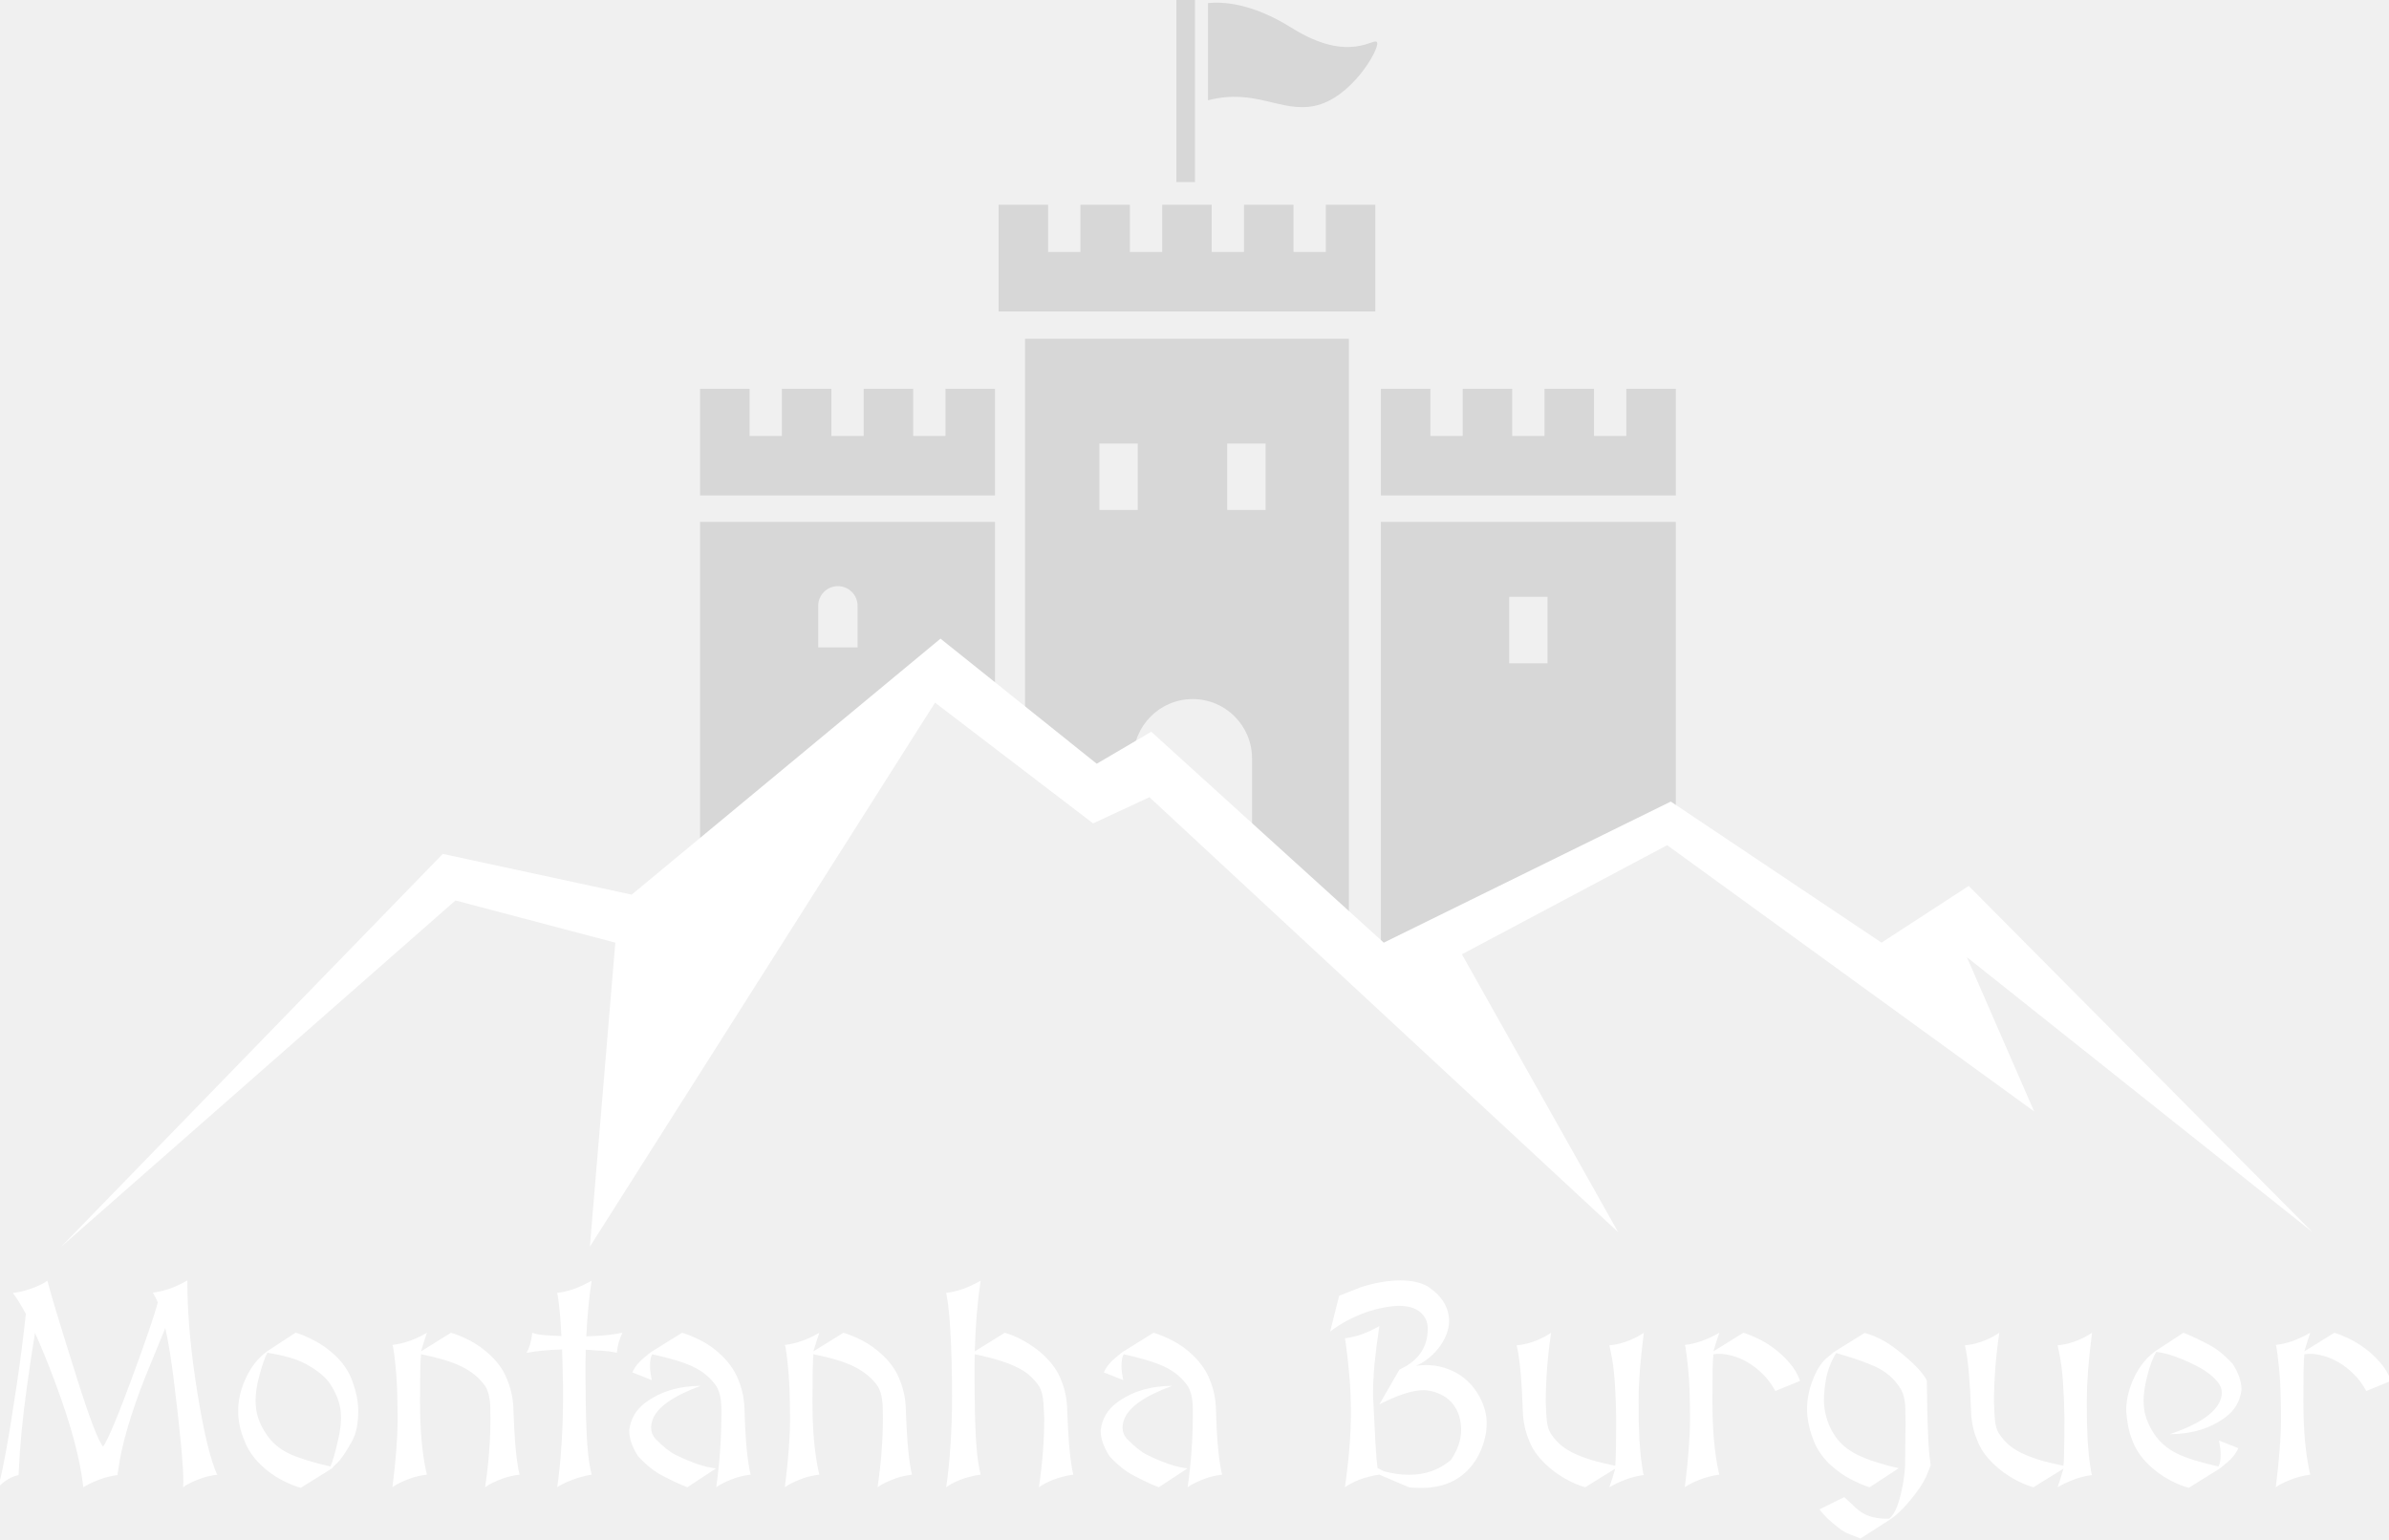
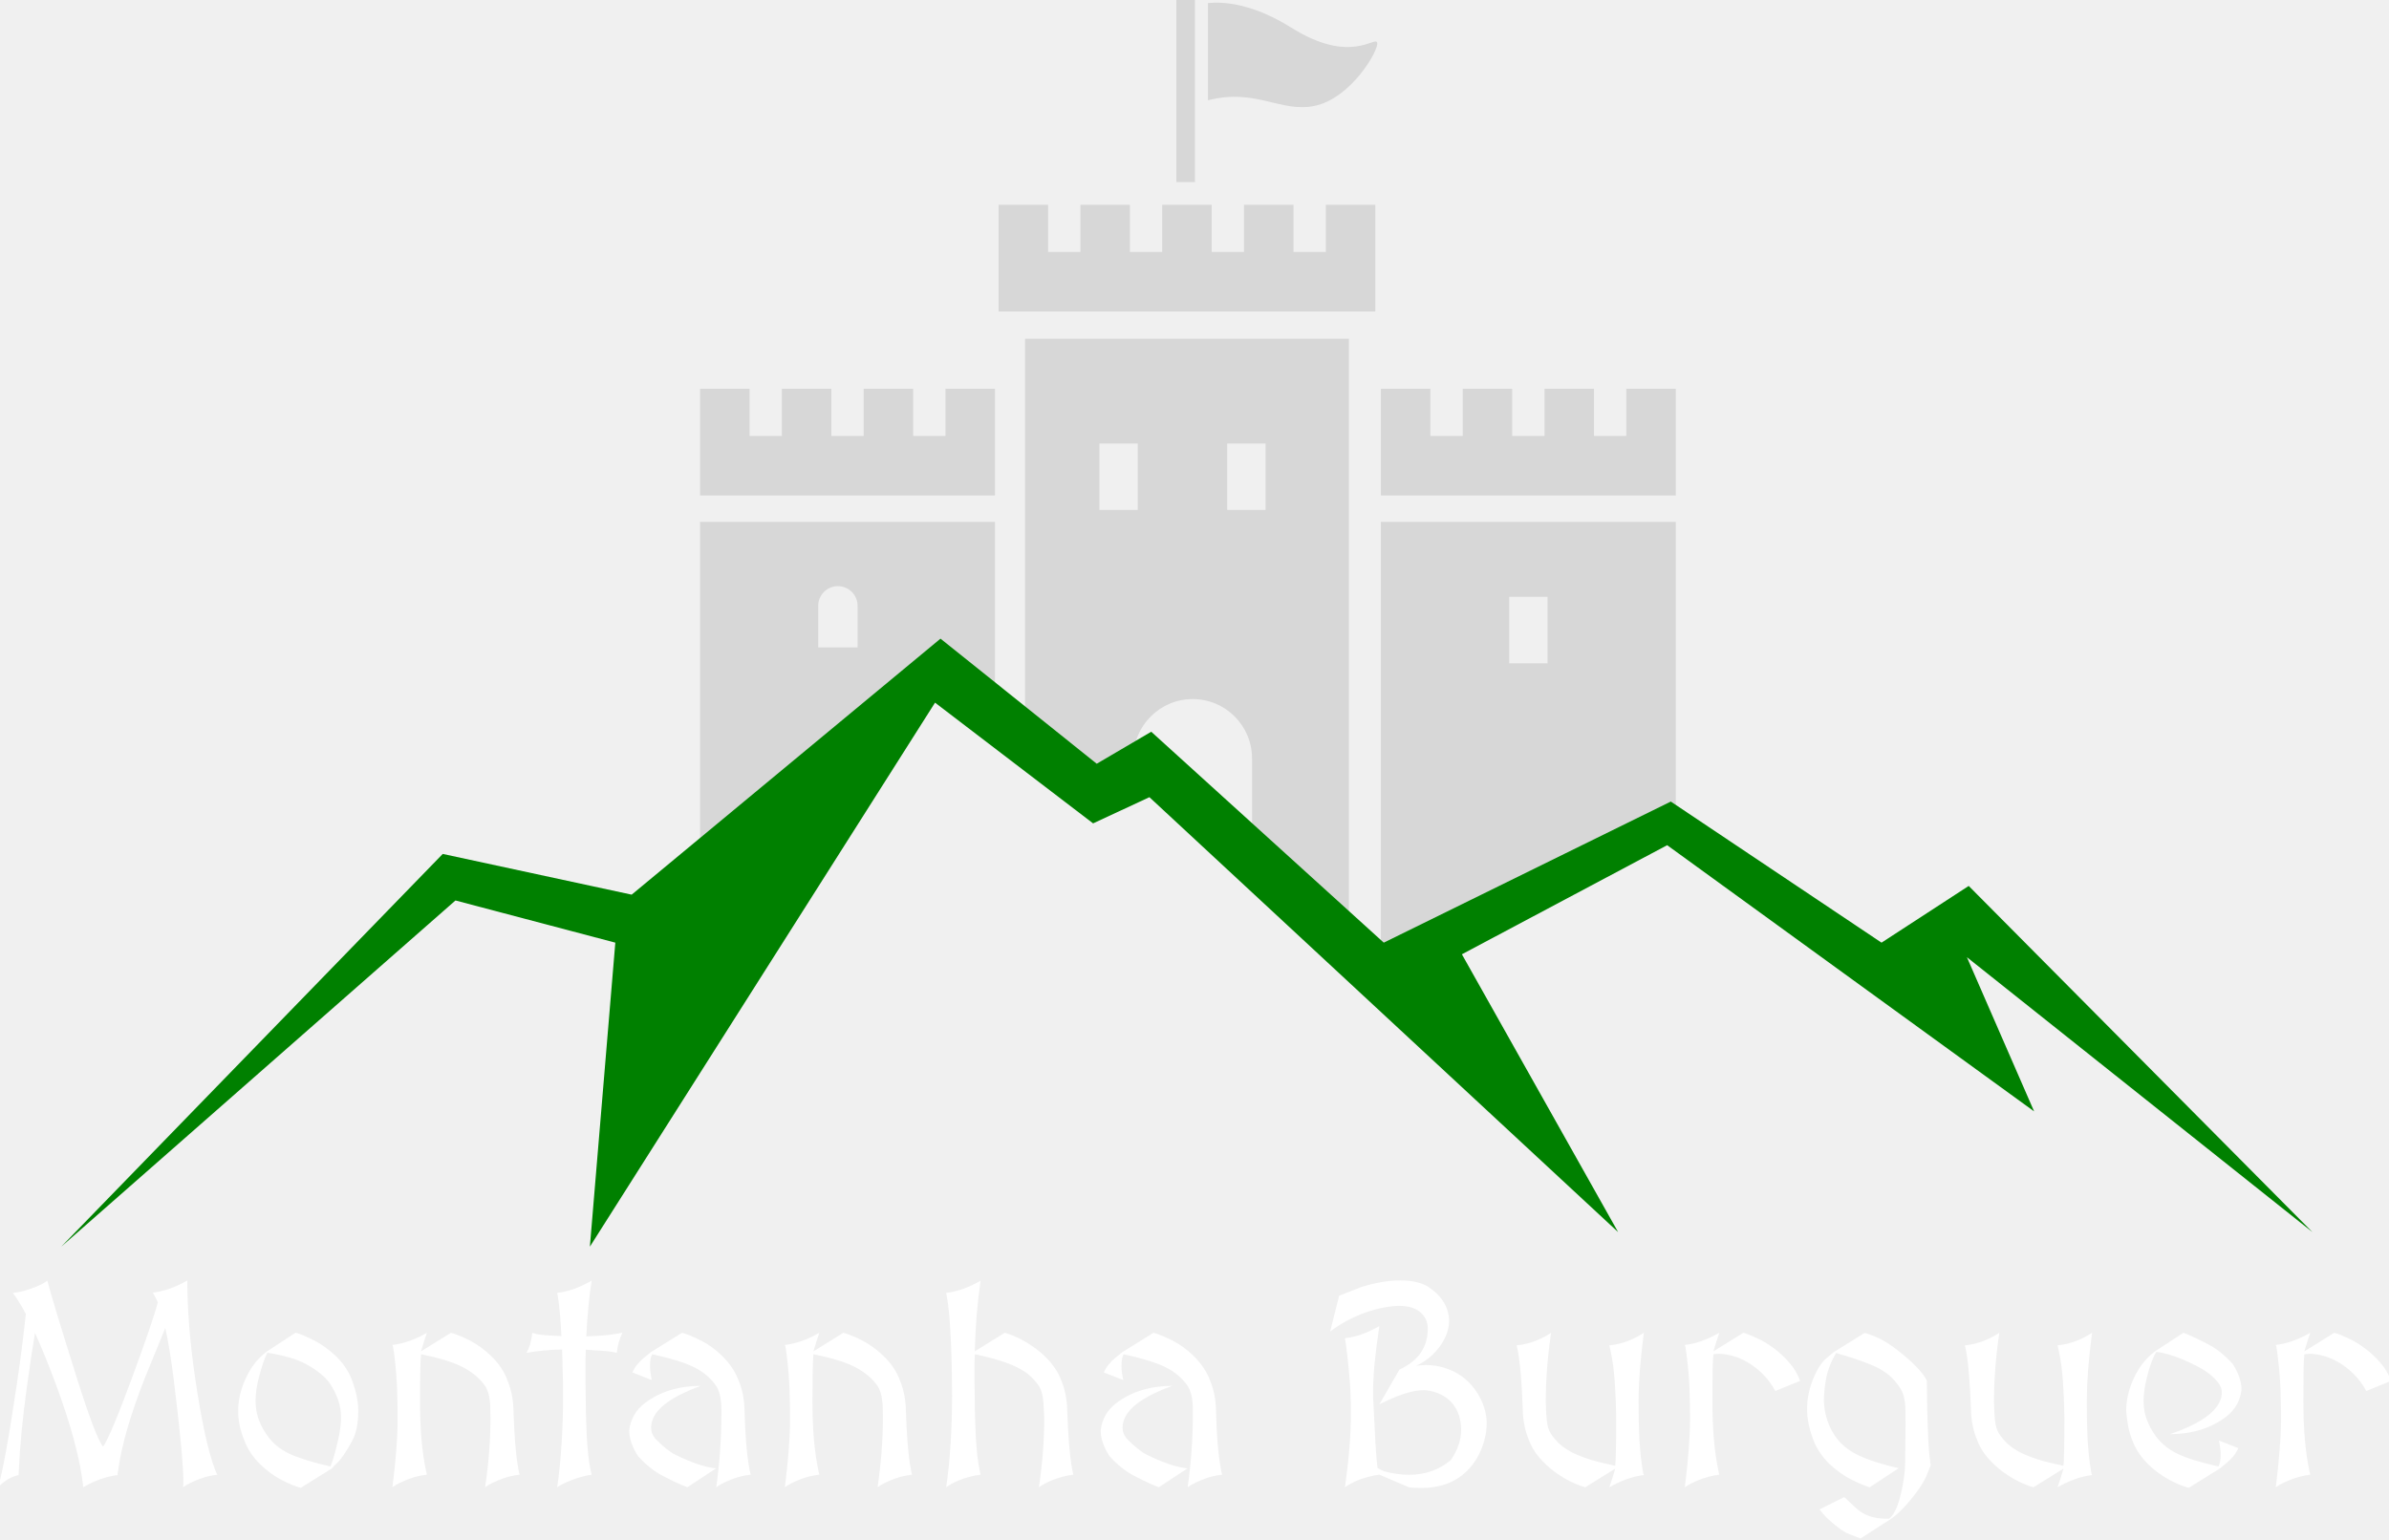
<svg xmlns="http://www.w3.org/2000/svg" width="546" height="352" viewBox="0 0 546 352" fill="none">
  <g clip-path="url(#clip0_26_8)">
    <path d="M-0.438 340C0.604 336.521 2.01 328.812 3.781 316.875C4.656 310.979 5.365 305.479 5.906 300.375C4.844 298.375 3.854 296.781 2.938 295.594C4.188 295.448 5.458 295.156 6.75 294.719C8.646 294.073 10 293.427 10.812 292.781V292.844L10.875 292.781L10.844 292.844C11.469 295.385 13.74 302.875 17.656 315.312C20.49 324.271 22.458 329.406 23.562 330.719C24.708 329.073 26.938 323.76 30.25 314.781C33.375 306.302 35.312 300.625 36.062 297.75C35.958 297.458 35.76 297.042 35.469 296.5L34.938 295.5C37.458 295.208 40.01 294.323 42.594 292.844L42.812 292.719V292.75V292.781C42.812 299.469 43.406 306.875 44.594 315C46.031 324.792 47.552 331.792 49.156 336C49.427 336.708 49.615 337.083 49.719 337.125C48.302 337.292 47.031 337.583 45.906 338C44.094 338.667 42.74 339.333 41.844 340C41.885 339.604 41.906 339.115 41.906 338.531C41.865 334.594 41.135 326.917 39.719 315.5C39.135 310.771 38.49 306.802 37.781 303.594L33.125 314.969C29.854 323.26 27.823 330.26 27.031 335.969C26.948 336.573 26.896 336.885 26.875 336.906L26.906 337.219C24.385 337.51 21.833 338.396 19.25 339.875L19.031 340C18.365 333.708 16.25 325.792 12.688 316.25C11 311.729 9.438 307.885 8 304.719C7.417 308.198 6.802 312.292 6.156 317C5.156 324.167 4.531 330.667 4.281 336.5L4.25 337.219C2.667 337.531 1.146 338.417 -0.312 339.875L-0.438 340ZM61.125 309.25L61.094 309.281C60.49 310.406 59.844 312.292 59.156 314.938C58.656 316.833 58.406 318.604 58.406 320.25C58.406 320.896 58.458 321.573 58.562 322.281C58.833 324.115 59.604 325.979 60.875 327.875C62.188 329.854 63.99 331.365 66.281 332.406C68.427 333.385 71.5 334.333 75.5 335.25L75.531 335.219C76.031 334.094 76.625 332.031 77.312 329.031C77.729 327.219 77.938 325.573 77.938 324.094C77.938 323.302 77.885 322.604 77.781 322C77.469 320.167 76.698 318.302 75.469 316.406C74.469 314.865 72.667 313.365 70.062 311.906C68.021 310.76 65.042 309.875 61.125 309.25ZM68.75 340.125C67.5 339.812 66.021 339.208 64.312 338.312C62.625 337.417 61.062 336.281 59.625 334.906C57.792 333.135 56.51 331.208 55.781 329.125C54.885 327 54.438 324.812 54.438 322.562C54.438 322.5 54.438 322.458 54.438 322.438C54.438 320.208 54.948 317.906 55.969 315.531C56.781 313.635 57.812 312.021 59.062 310.688C59.646 310.062 60.271 309.5 60.938 309L67.562 304.656C68.583 304.927 70.073 305.562 72.031 306.562C73.49 307.312 75.042 308.438 76.688 309.938C78.542 311.729 79.844 313.719 80.594 315.906C81.427 318.24 81.854 320.406 81.875 322.406V322.531C81.875 325.406 81.417 327.688 80.5 329.375C79.083 331.979 77.896 333.708 76.938 334.562C76.417 335.021 76.062 335.396 75.875 335.688L68.75 340.125ZM89.688 340C90.479 333.75 90.875 328.562 90.875 324.438C90.875 322.375 90.865 321.25 90.844 321.062C90.802 316.208 90.469 311.844 89.844 307.969L89.688 307.469C92.208 307.177 94.76 306.292 97.344 304.812L97.562 304.688C97.146 305.917 96.698 307.333 96.219 308.938L103.062 304.688C104.25 305 105.719 305.604 107.469 306.5C109.094 307.354 110.656 308.49 112.156 309.906C113.99 311.656 115.281 313.583 116.031 315.688C116.844 317.688 117.281 319.875 117.344 322.25C117.531 328.312 117.917 332.896 118.5 336L118.75 337.125C117.354 337.292 116.083 337.583 114.938 338C113.125 338.667 111.771 339.333 110.875 340C111.688 334.542 112.094 329.26 112.094 324.156C112.073 323.49 112.062 322.896 112.062 322.375C112.062 319.979 111.688 318.167 110.938 316.938C109.688 315.104 107.875 313.594 105.5 312.406C103.417 311.365 100.333 310.427 96.25 309.594H96.219C96.073 311.115 96 314.49 96 319.719V320.812C96 326.667 96.438 331.729 97.312 336L97.562 337.125C96.146 337.292 94.875 337.583 93.75 338C91.938 338.667 90.583 339.333 89.688 340ZM127.344 340C127.802 336.854 128.135 333.542 128.344 330.062C128.573 326.583 128.688 322.896 128.688 319C128.688 318.333 128.688 317.719 128.688 317.156C128.688 316.594 128.677 316.083 128.656 315.625L128.469 308.5C126.969 308.542 125.542 308.625 124.188 308.75C122.854 308.875 121.562 309.052 120.312 309.281C120.604 308.823 120.875 308.208 121.125 307.438C121.354 306.646 121.531 305.729 121.656 304.688L122.156 304.844C122.76 305.031 123.573 305.167 124.594 305.25C125.615 305.312 126.854 305.375 128.312 305.438C128.208 303.5 128.094 301.802 127.969 300.344C127.844 298.885 127.698 297.646 127.531 296.625L127.344 295.562C128.615 295.417 129.875 295.125 131.125 294.688C132.396 294.229 133.76 293.594 135.219 292.781C134.635 296.49 134.229 300.729 134 305.5C135.583 305.458 137.052 305.375 138.406 305.25C139.781 305.104 141.062 304.917 142.25 304.688C141.562 306.104 141.135 307.635 140.969 309.281L140.469 309.156C139.76 308.99 138.854 308.875 137.75 308.812C136.646 308.729 135.354 308.646 133.875 308.562C133.854 309.5 133.833 310.438 133.812 311.375C133.812 312.312 133.812 313.281 133.812 314.281V315.375C133.833 320.396 133.927 324.615 134.094 328.031C134.26 331.448 134.552 334.104 134.969 336L135.219 337.125C134.469 337.229 133.698 337.396 132.906 337.625C132.115 337.833 131.354 338.083 130.625 338.375C129.917 338.646 129.271 338.927 128.688 339.219C128.104 339.51 127.656 339.771 127.344 340ZM144.531 313.75C145.073 312.5 145.99 311.354 147.281 310.312L148.75 309.125L155.875 304.688C157.062 305 158.531 305.604 160.281 306.5C161.948 307.354 163.51 308.49 164.969 309.906C166.802 311.698 168.094 313.625 168.844 315.688C169.656 317.688 170.094 319.875 170.156 322.25C170.302 328.167 170.688 332.75 171.312 336L171.562 337.125C170.146 337.292 168.875 337.583 167.75 338C165.938 338.667 164.583 339.333 163.688 340C164.479 334.375 164.875 328.781 164.875 323.219C164.875 322.948 164.875 322.667 164.875 322.375C164.875 320 164.5 318.188 163.75 316.938C162.438 315 160.625 313.49 158.312 312.406C156.229 311.427 153.146 310.49 149.062 309.594C148.729 310.115 148.562 311.021 148.562 312.312C148.562 313.125 148.698 314.188 148.969 315.5L144.531 313.75ZM157.094 340C155.906 339.583 154.021 338.708 151.438 337.375C149.5 336.375 147.625 334.875 145.812 332.875C144.479 330.792 143.812 328.865 143.812 327.094C143.812 327.052 143.812 327 143.812 326.938C144.125 324.417 145.292 322.375 147.312 320.812C150.729 318.188 155.01 316.854 160.156 316.812C153.802 319.146 150.125 321.75 149.125 324.625C148.917 325.229 148.812 325.812 148.812 326.375C148.812 327.333 149.146 328.188 149.812 328.938C151.604 330.75 153.115 331.958 154.344 332.562C158.115 334.417 161.219 335.458 163.656 335.688L157.094 340ZM179.375 340C180.167 333.75 180.562 328.562 180.562 324.438C180.562 322.375 180.552 321.25 180.531 321.062C180.49 316.208 180.156 311.844 179.531 307.969L179.375 307.469C181.896 307.177 184.448 306.292 187.031 304.812L187.25 304.688C186.833 305.917 186.385 307.333 185.906 308.938L192.75 304.688C193.938 305 195.406 305.604 197.156 306.5C198.781 307.354 200.344 308.49 201.844 309.906C203.677 311.656 204.969 313.583 205.719 315.688C206.531 317.688 206.969 319.875 207.031 322.25C207.219 328.312 207.604 332.896 208.188 336L208.438 337.125C207.042 337.292 205.771 337.583 204.625 338C202.812 338.667 201.458 339.333 200.562 340C201.375 334.542 201.781 329.26 201.781 324.156C201.76 323.49 201.75 322.896 201.75 322.375C201.75 319.979 201.375 318.167 200.625 316.938C199.375 315.104 197.562 313.594 195.188 312.406C193.104 311.365 190.021 310.427 185.938 309.594H185.906C185.76 311.115 185.688 314.49 185.688 319.719V320.812C185.688 326.667 186.125 331.729 187 336L187.25 337.125C185.833 337.292 184.562 337.583 183.438 338C181.625 338.667 180.271 339.333 179.375 340ZM216.25 340C216.708 336.854 217.042 333.542 217.25 330.062C217.479 326.583 217.594 322.896 217.594 319C217.573 313.5 217.458 308.885 217.25 305.156C217.062 301.427 216.792 298.583 216.438 296.625L216.25 295.562C217.5 295.417 218.76 295.125 220.031 294.688C221.302 294.229 222.594 293.635 223.906 292.906L224.125 292.781C223.771 295.115 223.479 297.615 223.25 300.281C223.021 302.948 222.865 305.833 222.781 308.938L229.625 304.688C230.208 304.833 230.875 305.062 231.625 305.375C232.396 305.688 233.198 306.083 234.031 306.562C234.865 307.021 235.708 307.562 236.562 308.188C237.438 308.812 238.25 309.51 239 310.281C239.771 311.031 240.469 311.865 241.094 312.781C241.719 313.677 242.219 314.646 242.594 315.688C243.406 317.688 243.844 319.875 243.906 322.25C244.01 325.292 244.156 327.958 244.344 330.25C244.531 332.521 244.771 334.438 245.062 336L245.312 337.125C244.438 337.229 243.594 337.396 242.781 337.625C241.99 337.833 241.25 338.073 240.562 338.344C239.896 338.615 239.292 338.896 238.75 339.188C238.208 339.479 237.771 339.75 237.438 340C238.25 334.542 238.656 329.26 238.656 324.156C238.615 323.26 238.573 322.458 238.531 321.75C238.51 321.042 238.458 320.406 238.375 319.844C238.312 319.26 238.208 318.74 238.062 318.281C237.938 317.802 237.75 317.354 237.5 316.938C236.896 316.042 236.198 315.24 235.406 314.531C234.635 313.823 233.677 313.188 232.531 312.625C231.385 312.042 230.021 311.51 228.438 311.031C226.875 310.531 225 310.052 222.812 309.594H222.781C222.76 310.365 222.74 311.146 222.719 311.938C222.719 312.708 222.719 313.49 222.719 314.281V315.375C222.74 320.396 222.833 324.615 223 328.031C223.167 331.448 223.458 334.104 223.875 336L224.125 337.125C223.229 337.229 222.375 337.396 221.562 337.625C220.771 337.833 220.031 338.073 219.344 338.344C218.677 338.615 218.073 338.896 217.531 339.188C217.01 339.479 216.583 339.75 216.25 340ZM252.281 313.75C252.823 312.5 253.74 311.354 255.031 310.312L256.5 309.125L263.625 304.688C264.812 305 266.281 305.604 268.031 306.5C269.698 307.354 271.26 308.49 272.719 309.906C274.552 311.698 275.844 313.625 276.594 315.688C277.406 317.688 277.844 319.875 277.906 322.25C278.052 328.167 278.438 332.75 279.062 336L279.312 337.125C277.896 337.292 276.625 337.583 275.5 338C273.688 338.667 272.333 339.333 271.438 340C272.229 334.375 272.625 328.781 272.625 323.219C272.625 322.948 272.625 322.667 272.625 322.375C272.625 320 272.25 318.188 271.5 316.938C270.188 315 268.375 313.49 266.062 312.406C263.979 311.427 260.896 310.49 256.812 309.594C256.479 310.115 256.312 311.021 256.312 312.312C256.312 313.125 256.448 314.188 256.719 315.5L252.281 313.75ZM264.844 340C263.656 339.583 261.771 338.708 259.188 337.375C257.25 336.375 255.375 334.875 253.562 332.875C252.229 330.792 251.562 328.865 251.562 327.094C251.562 327.052 251.562 327 251.562 326.938C251.875 324.417 253.042 322.375 255.062 320.812C258.479 318.188 262.76 316.854 267.906 316.812C261.552 319.146 257.875 321.75 256.875 324.625C256.667 325.229 256.562 325.812 256.562 326.375C256.562 327.333 256.896 328.188 257.562 328.938C259.354 330.75 260.865 331.958 262.094 332.562C265.865 334.417 268.969 335.458 271.406 335.688L264.844 340ZM307.375 340C307.833 336.812 308.177 333.802 308.406 330.969C308.635 328.135 308.75 325.458 308.75 322.938C308.75 319.875 308.625 317.01 308.375 314.344C308.146 311.677 307.875 309.229 307.562 307L307.375 305.938C308.646 305.792 309.906 305.5 311.156 305.062C312.427 304.604 313.719 304.01 315.031 303.281L315.25 303.156C314.771 306.323 314.406 309.167 314.156 311.688C313.927 314.188 313.812 316.417 313.812 318.375C313.812 318.646 313.812 318.906 313.812 319.156C313.812 319.406 313.823 319.646 313.844 319.875C314.052 324.25 314.229 327.74 314.375 330.344C314.542 332.948 314.698 334.708 314.844 335.625L316.281 336.344C318.344 336.885 320.26 337.156 322.031 337.156C323.885 337.156 325.604 336.875 327.188 336.312C328.771 335.75 330.229 334.917 331.562 333.812C332.375 332.625 332.969 331.469 333.344 330.344C333.74 329.198 333.938 328.062 333.938 326.938C333.938 324.583 333.333 322.625 332.125 321.062C330.917 319.5 329.167 318.469 326.875 317.969C326.354 317.865 325.844 317.812 325.344 317.812C322.844 317.812 319.479 318.896 315.25 321.062L319.844 313.094C324.156 311.135 326.312 308.01 326.312 303.719C326.312 302.219 325.75 300.979 324.625 300C323.521 299.021 321.865 298.531 319.656 298.531C318.615 298.552 317.458 298.688 316.188 298.938C314.917 299.167 313.594 299.521 312.219 300C310.865 300.479 309.479 301.083 308.062 301.812C306.667 302.542 305.312 303.406 304 304.406L306.062 296.219C307.562 295.615 308.729 295.156 309.562 294.844C310.396 294.51 310.927 294.302 311.156 294.219C312.656 293.74 314.146 293.375 315.625 293.125C317.104 292.854 318.562 292.719 320 292.719C321.458 292.719 322.729 292.854 323.812 293.125C324.896 293.396 325.802 293.771 326.531 294.25C328.094 295.312 329.26 296.5 330.031 297.812C330.802 299.125 331.188 300.531 331.188 302.031C331.167 303.198 330.917 304.323 330.438 305.406C329.979 306.469 329.385 307.448 328.656 308.344C327.927 309.24 327.115 310.031 326.219 310.719C325.344 311.385 324.479 311.885 323.625 312.219C323.979 312.177 324.333 312.146 324.688 312.125C325.042 312.083 325.385 312.062 325.719 312.062C327.323 312.062 328.781 312.271 330.094 312.688C331.427 313.104 332.615 313.656 333.656 314.344C334.698 315.031 335.604 315.833 336.375 316.75C337.146 317.646 337.781 318.583 338.281 319.562C338.781 320.542 339.156 321.521 339.406 322.5C339.656 323.479 339.781 324.396 339.781 325.25C339.781 326.312 339.688 327.281 339.5 328.156C339.312 329.031 339.135 329.708 338.969 330.188C338.365 332 337.562 333.542 336.562 334.812C335.583 336.083 334.479 337.115 333.25 337.906C332.042 338.698 330.729 339.271 329.312 339.625C327.917 339.979 326.49 340.156 325.031 340.156C324.156 340.156 323.448 340.135 322.906 340.094C322.365 340.052 322.062 340.021 322 340L315.25 337.125C314.375 337.229 313.531 337.396 312.719 337.625C311.927 337.833 311.188 338.073 310.5 338.344C309.833 338.615 309.229 338.896 308.688 339.188C308.146 339.479 307.708 339.75 307.375 340ZM346.625 307.562C347.5 307.479 348.333 307.333 349.125 307.125C349.938 306.896 350.677 306.646 351.344 306.375C352.031 306.083 352.635 305.792 353.156 305.5C353.698 305.208 354.146 304.938 354.5 304.688C353.688 310.167 353.281 315.448 353.281 320.531C353.323 321.427 353.354 322.229 353.375 322.938C353.417 323.646 353.469 324.292 353.531 324.875C353.594 325.438 353.698 325.958 353.844 326.438C353.99 326.896 354.188 327.333 354.438 327.75C355.042 328.646 355.729 329.448 356.5 330.156C357.292 330.865 358.26 331.51 359.406 332.094C360.552 332.656 361.906 333.188 363.469 333.688C365.052 334.167 366.948 334.635 369.156 335.094C369.24 334.323 369.292 333.104 369.312 331.438C369.354 329.75 369.375 327.594 369.375 324.969V323.875C369.333 320.958 369.219 318.24 369.031 315.719C368.865 313.177 368.542 310.833 368.062 308.688L367.812 307.562C368.688 307.479 369.521 307.333 370.312 307.125C371.125 306.896 371.865 306.646 372.531 306.375C373.219 306.083 373.823 305.792 374.344 305.5C374.885 305.208 375.333 304.938 375.688 304.688C375.292 307.833 374.99 310.698 374.781 313.281C374.594 315.844 374.5 318.167 374.5 320.25C374.5 321.958 374.51 323.542 374.531 325C374.573 326.458 374.625 327.854 374.688 329.188C374.771 330.5 374.875 331.771 375 333C375.146 334.229 375.323 335.469 375.531 336.719L375.688 337.219C374.417 337.365 373.146 337.667 371.875 338.125C370.625 338.562 369.344 339.146 368.031 339.875L367.812 340C368.021 339.396 368.24 338.74 368.469 338.031C368.698 337.302 368.927 336.542 369.156 335.75L362.312 340C361.438 339.771 360.375 339.365 359.125 338.781C357.875 338.177 356.615 337.417 355.344 336.5C354.073 335.562 352.896 334.469 351.812 333.219C350.729 331.969 349.906 330.562 349.344 329C348.531 327 348.094 324.812 348.031 322.438C347.927 319.396 347.781 316.74 347.594 314.469C347.406 312.177 347.167 310.25 346.875 308.688L346.625 307.562ZM385.062 340C385.458 336.854 385.75 334 385.938 331.438C386.146 328.854 386.25 326.521 386.25 324.438C386.25 322.75 386.229 321.177 386.188 319.719C386.167 318.24 386.115 316.844 386.031 315.531C385.948 314.198 385.833 312.917 385.688 311.688C385.562 310.458 385.406 309.219 385.219 307.969L385.062 307.469C386.333 307.323 387.594 307.031 388.844 306.594C390.115 306.135 391.406 305.542 392.719 304.812L392.938 304.688C392.729 305.292 392.51 305.958 392.281 306.688C392.052 307.396 391.823 308.146 391.594 308.938L398.438 304.688C399.271 304.917 400.302 305.323 401.531 305.906C402.781 306.469 404.042 307.219 405.312 308.156C406.583 309.073 407.771 310.167 408.875 311.438C410 312.688 410.844 314.104 411.406 315.688L405.75 318C404.896 316.438 403.917 315.125 402.812 314.062C401.708 312.979 400.573 312.104 399.406 311.438C398.24 310.75 397.094 310.26 395.969 309.969C394.844 309.656 393.833 309.5 392.938 309.5C392.5 309.5 392.062 309.531 391.625 309.594H391.594C391.51 310.365 391.448 311.594 391.406 313.281C391.385 314.948 391.375 317.094 391.375 319.719V320.812C391.375 326.667 391.812 331.729 392.688 336L392.938 337.125C392.125 337.229 391.323 337.385 390.531 337.594C389.74 337.802 388.99 338.052 388.281 338.344C387.594 338.615 386.969 338.896 386.406 339.188C385.844 339.479 385.396 339.75 385.062 340ZM440.281 337.406C439.49 339.198 438.062 341.281 436 343.656C434.625 345.24 433.344 346.438 432.156 347.25L425.219 351.719C423.26 350.969 422.146 350.521 421.875 350.375C420.75 349.771 419.344 348.688 417.656 347.125C416.99 346.458 416.385 345.771 415.844 345.062L421.5 342.25L424.25 344.812C425.938 346.396 428.219 347.188 431.094 347.188C431.302 347.188 431.521 347.188 431.75 347.188L431.812 347.156C433.146 346.094 434.188 343.406 434.938 339.094C435.229 337.385 435.385 335.948 435.406 334.781C435.469 330.406 435.5 327.448 435.5 325.906C435.5 325.552 435.5 325.25 435.5 325C435.479 323.729 435.469 322.885 435.469 322.469C435.469 320.052 434.99 318.219 434.031 316.969C432.698 314.99 430.896 313.479 428.625 312.438C426.458 311.438 423.458 310.396 419.625 309.312C418.458 311.312 417.698 313.281 417.344 315.219C417.01 317.052 416.844 318.74 416.844 320.281C416.844 321.01 416.927 321.802 417.094 322.656C417.51 324.781 418.281 326.656 419.406 328.281C420.594 330.073 422.344 331.531 424.656 332.656C426.906 333.74 430 334.74 433.938 335.656L427.312 340C426.333 339.75 424.844 339.115 422.844 338.094C421.406 337.365 419.844 336.24 418.156 334.719C416.323 332.927 415.031 330.938 414.281 328.75C413.427 326.417 413 324.208 413 322.125C413 319.854 413.458 317.573 414.375 315.281C415.354 312.823 416.542 311.094 417.938 310.094L419.031 309.156L426.156 304.719C427.594 305.094 429.073 305.708 430.594 306.562C431.948 307.333 433.5 308.458 435.25 309.938C437.917 312.188 439.625 314.083 440.375 315.625L440.469 322.281C440.615 327.76 440.781 331.24 440.969 332.719C441.156 334.198 441.25 334.958 441.25 335L440.281 337.406ZM449.062 307.562C449.938 307.479 450.771 307.333 451.562 307.125C452.375 306.896 453.115 306.646 453.781 306.375C454.469 306.083 455.073 305.792 455.594 305.5C456.135 305.208 456.583 304.938 456.938 304.688C456.125 310.167 455.719 315.448 455.719 320.531C455.76 321.427 455.792 322.229 455.812 322.938C455.854 323.646 455.906 324.292 455.969 324.875C456.031 325.438 456.135 325.958 456.281 326.438C456.427 326.896 456.625 327.333 456.875 327.75C457.479 328.646 458.167 329.448 458.938 330.156C459.729 330.865 460.698 331.51 461.844 332.094C462.99 332.656 464.344 333.188 465.906 333.688C467.49 334.167 469.385 334.635 471.594 335.094C471.677 334.323 471.729 333.104 471.75 331.438C471.792 329.75 471.812 327.594 471.812 324.969V323.875C471.771 320.958 471.656 318.24 471.469 315.719C471.302 313.177 470.979 310.833 470.5 308.688L470.25 307.562C471.125 307.479 471.958 307.333 472.75 307.125C473.562 306.896 474.302 306.646 474.969 306.375C475.656 306.083 476.26 305.792 476.781 305.5C477.323 305.208 477.771 304.938 478.125 304.688C477.729 307.833 477.427 310.698 477.219 313.281C477.031 315.844 476.938 318.167 476.938 320.25C476.938 321.958 476.948 323.542 476.969 325C477.01 326.458 477.062 327.854 477.125 329.188C477.208 330.5 477.312 331.771 477.438 333C477.583 334.229 477.76 335.469 477.969 336.719L478.125 337.219C476.854 337.365 475.583 337.667 474.312 338.125C473.062 338.562 471.781 339.146 470.469 339.875L470.25 340C470.458 339.396 470.677 338.74 470.906 338.031C471.135 337.302 471.365 336.542 471.594 335.75L464.75 340C463.875 339.771 462.812 339.365 461.562 338.781C460.312 338.177 459.052 337.417 457.781 336.5C456.51 335.562 455.333 334.469 454.25 333.219C453.167 331.969 452.344 330.562 451.781 329C450.969 327 450.531 324.812 450.469 322.438C450.365 319.396 450.219 316.74 450.031 314.469C449.844 312.177 449.604 310.25 449.312 308.688L449.062 307.562ZM500.25 340.125C499.021 339.833 497.542 339.229 495.812 338.312C494.083 337.375 492.521 336.24 491.125 334.906C489.292 333.135 488.01 331.208 487.281 329.125C486.573 327.396 486.125 325.208 485.938 322.562V322.438C485.938 320.208 486.448 317.906 487.469 315.531C488.24 313.719 489.271 312.104 490.562 310.688C491.104 310.104 491.729 309.542 492.438 309L499 304.688C500.104 305.062 501.99 305.938 504.656 307.312C506.594 308.312 508.469 309.812 510.281 311.812C511.615 313.896 512.281 315.823 512.281 317.594C512.281 317.635 512.281 317.688 512.281 317.75C511.969 320.292 510.802 322.333 508.781 323.875C505.344 326.5 501.062 327.833 495.938 327.875C502.396 325.667 506.219 323.115 507.406 320.219C507.656 319.615 507.781 319.021 507.781 318.438C507.781 318.417 507.781 318.396 507.781 318.375C507.781 318.354 507.781 318.333 507.781 318.312C507.781 317.438 507.417 316.583 506.688 315.75C505.542 314.396 503.896 313.188 501.75 312.125C498.083 310.312 495.104 309.292 492.812 309.062C492.021 310.354 491.302 312.312 490.656 314.938C490.156 316.979 489.906 318.75 489.906 320.25C489.906 320.958 489.958 321.635 490.062 322.281C490.354 324.135 491.125 326 492.375 327.875C493.667 329.792 495.469 331.302 497.781 332.406C499.781 333.365 502.854 334.312 507 335.25L507.031 335.219C507.365 334.698 507.531 333.792 507.531 332.5C507.531 331.688 507.396 330.625 507.125 329.312L511.562 331.062C511 332.333 510.083 333.479 508.812 334.5C507.854 335.271 507.375 335.667 507.375 335.688L500.25 340.125ZM520.125 340C520.521 336.854 520.812 334 521 331.438C521.208 328.854 521.312 326.521 521.312 324.438C521.312 322.75 521.292 321.177 521.25 319.719C521.229 318.24 521.177 316.844 521.094 315.531C521.01 314.198 520.896 312.917 520.75 311.688C520.625 310.458 520.469 309.219 520.281 307.969L520.125 307.469C521.396 307.323 522.656 307.031 523.906 306.594C525.177 306.135 526.469 305.542 527.781 304.812L528 304.688C527.792 305.292 527.573 305.958 527.344 306.688C527.115 307.396 526.885 308.146 526.656 308.938L533.5 304.688C534.333 304.917 535.365 305.323 536.594 305.906C537.844 306.469 539.104 307.219 540.375 308.156C541.646 309.073 542.833 310.167 543.938 311.438C545.062 312.688 545.906 314.104 546.469 315.688L540.812 318C539.958 316.438 538.979 315.125 537.875 314.062C536.771 312.979 535.635 312.104 534.469 311.438C533.302 310.75 532.156 310.26 531.031 309.969C529.906 309.656 528.896 309.5 528 309.5C527.562 309.5 527.125 309.531 526.688 309.594H526.656C526.573 310.365 526.51 311.594 526.469 313.281C526.448 314.948 526.438 317.094 526.438 319.719V320.812C526.438 326.667 526.875 331.729 527.75 336L528 337.125C527.188 337.229 526.385 337.385 525.594 337.594C524.802 337.802 524.052 338.052 523.344 338.344C522.656 338.615 522.031 338.896 521.469 339.188C520.906 339.479 520.458 339.75 520.125 340Z" fill="white" />
    <path d="M273.111 0H268.862V41.623H273.111V0Z" fill="#D7D7D7" />
    <path d="M295.22 6.375C286.284 0.772 279.602 0.341 276.085 0.699V22.925C286.97 20.114 292.667 25.792 300.401 24.218C308.774 22.52 315.153 11.474 314.753 9.773C314.356 8.072 308.775 14.872 295.22 6.375Z" fill="#D7D7D7" />
    <path d="M303.015 57.592H295.628V46.814H284.316V57.592H276.933V46.814H265.619V57.592H258.236V46.814H246.925V57.592H239.54V46.814H228.229V71.208H234.274H239.54H246.925H258.236H265.619H276.933H284.316H295.628H303.015H308.28H314.324V46.814H303.015V57.592Z" fill="#D7D7D7" />
    <path d="M234.274 168.5L246 178L259.029 173.379C259.029 165.886 265.101 159.816 272.59 159.816C280.079 159.816 286.151 165.886 286.151 173.379V198.375L308.281 218.5V77.442H234.274V137.908V168.5ZM280.477 101.394H289.241V116.585H280.477V101.394ZM251.266 101.394H260.029V116.585H251.266V101.394Z" fill="#D7D7D7" />
    <path d="M227.399 119.31V158.842H212.5L183.5 193.5L160 205.5V119.31H227.399ZM191.5 134C189.015 134 187 136.015 187 138.5V148H196V138.5C196 136.015 193.985 134 191.5 134Z" fill="#D7D7D7" />
    <path d="M216.09 99.66H208.705V88.882H197.393V99.66H190.008V88.882H178.696V99.66H171.312V88.882H160V99.66V113.273H171.312H178.696H190.008H197.393H208.705H216.09H221.356H227.399V88.882H216.09V99.66Z" fill="#D7D7D7" />
    <path d="M315.601 221.5L361 198.5L383 184.5V166.188V119.309H315.601V221.5ZM344.918 136.449H353.682V151.64H344.918V136.449Z" fill="#D7D7D7" />
    <path d="M371.689 88.882V99.66H364.304V88.882H352.992V99.66H345.608V88.882H334.297V99.66H326.91V88.882H315.601V99.66V113.273H326.91H334.297H345.608H352.992H364.304H371.689H376.957H383V88.882H371.689Z" fill="#D7D7D7" />
-     <path d="M14 285L101.187 195.216L144.366 204.527L214.949 146L250.655 174.599L263.112 167.283L316.258 215.5L381.856 183.245L430.018 215.5L449.946 202.532L528.5 281.674L449.532 218.826L464.893 254.074L381.026 193.22L334.111 218.161L369.817 281.674L262.697 182.246L249.825 188.233L213.701 160.632L134.816 285L140.629 215.5L104.093 205.857L14 285Z" fill="white" />
+     <path d="M14 285L101.187 195.216L144.366 204.527L214.949 146L250.655 174.599L263.112 167.283L316.258 215.5L381.856 183.245L430.018 215.5L449.946 202.532L528.5 281.674L449.532 218.826L464.893 254.074L381.026 193.22L334.111 218.161L369.817 281.674L262.697 182.246L249.825 188.233L213.701 160.632L134.816 285L140.629 215.5L104.093 205.857L14 285Z" fill="green" />
  </g>
  <defs>
    <clipPath id="clip0_26_8">
      <rect width="546" height="352" fill="white" />
    </clipPath>
  </defs>
</svg>
